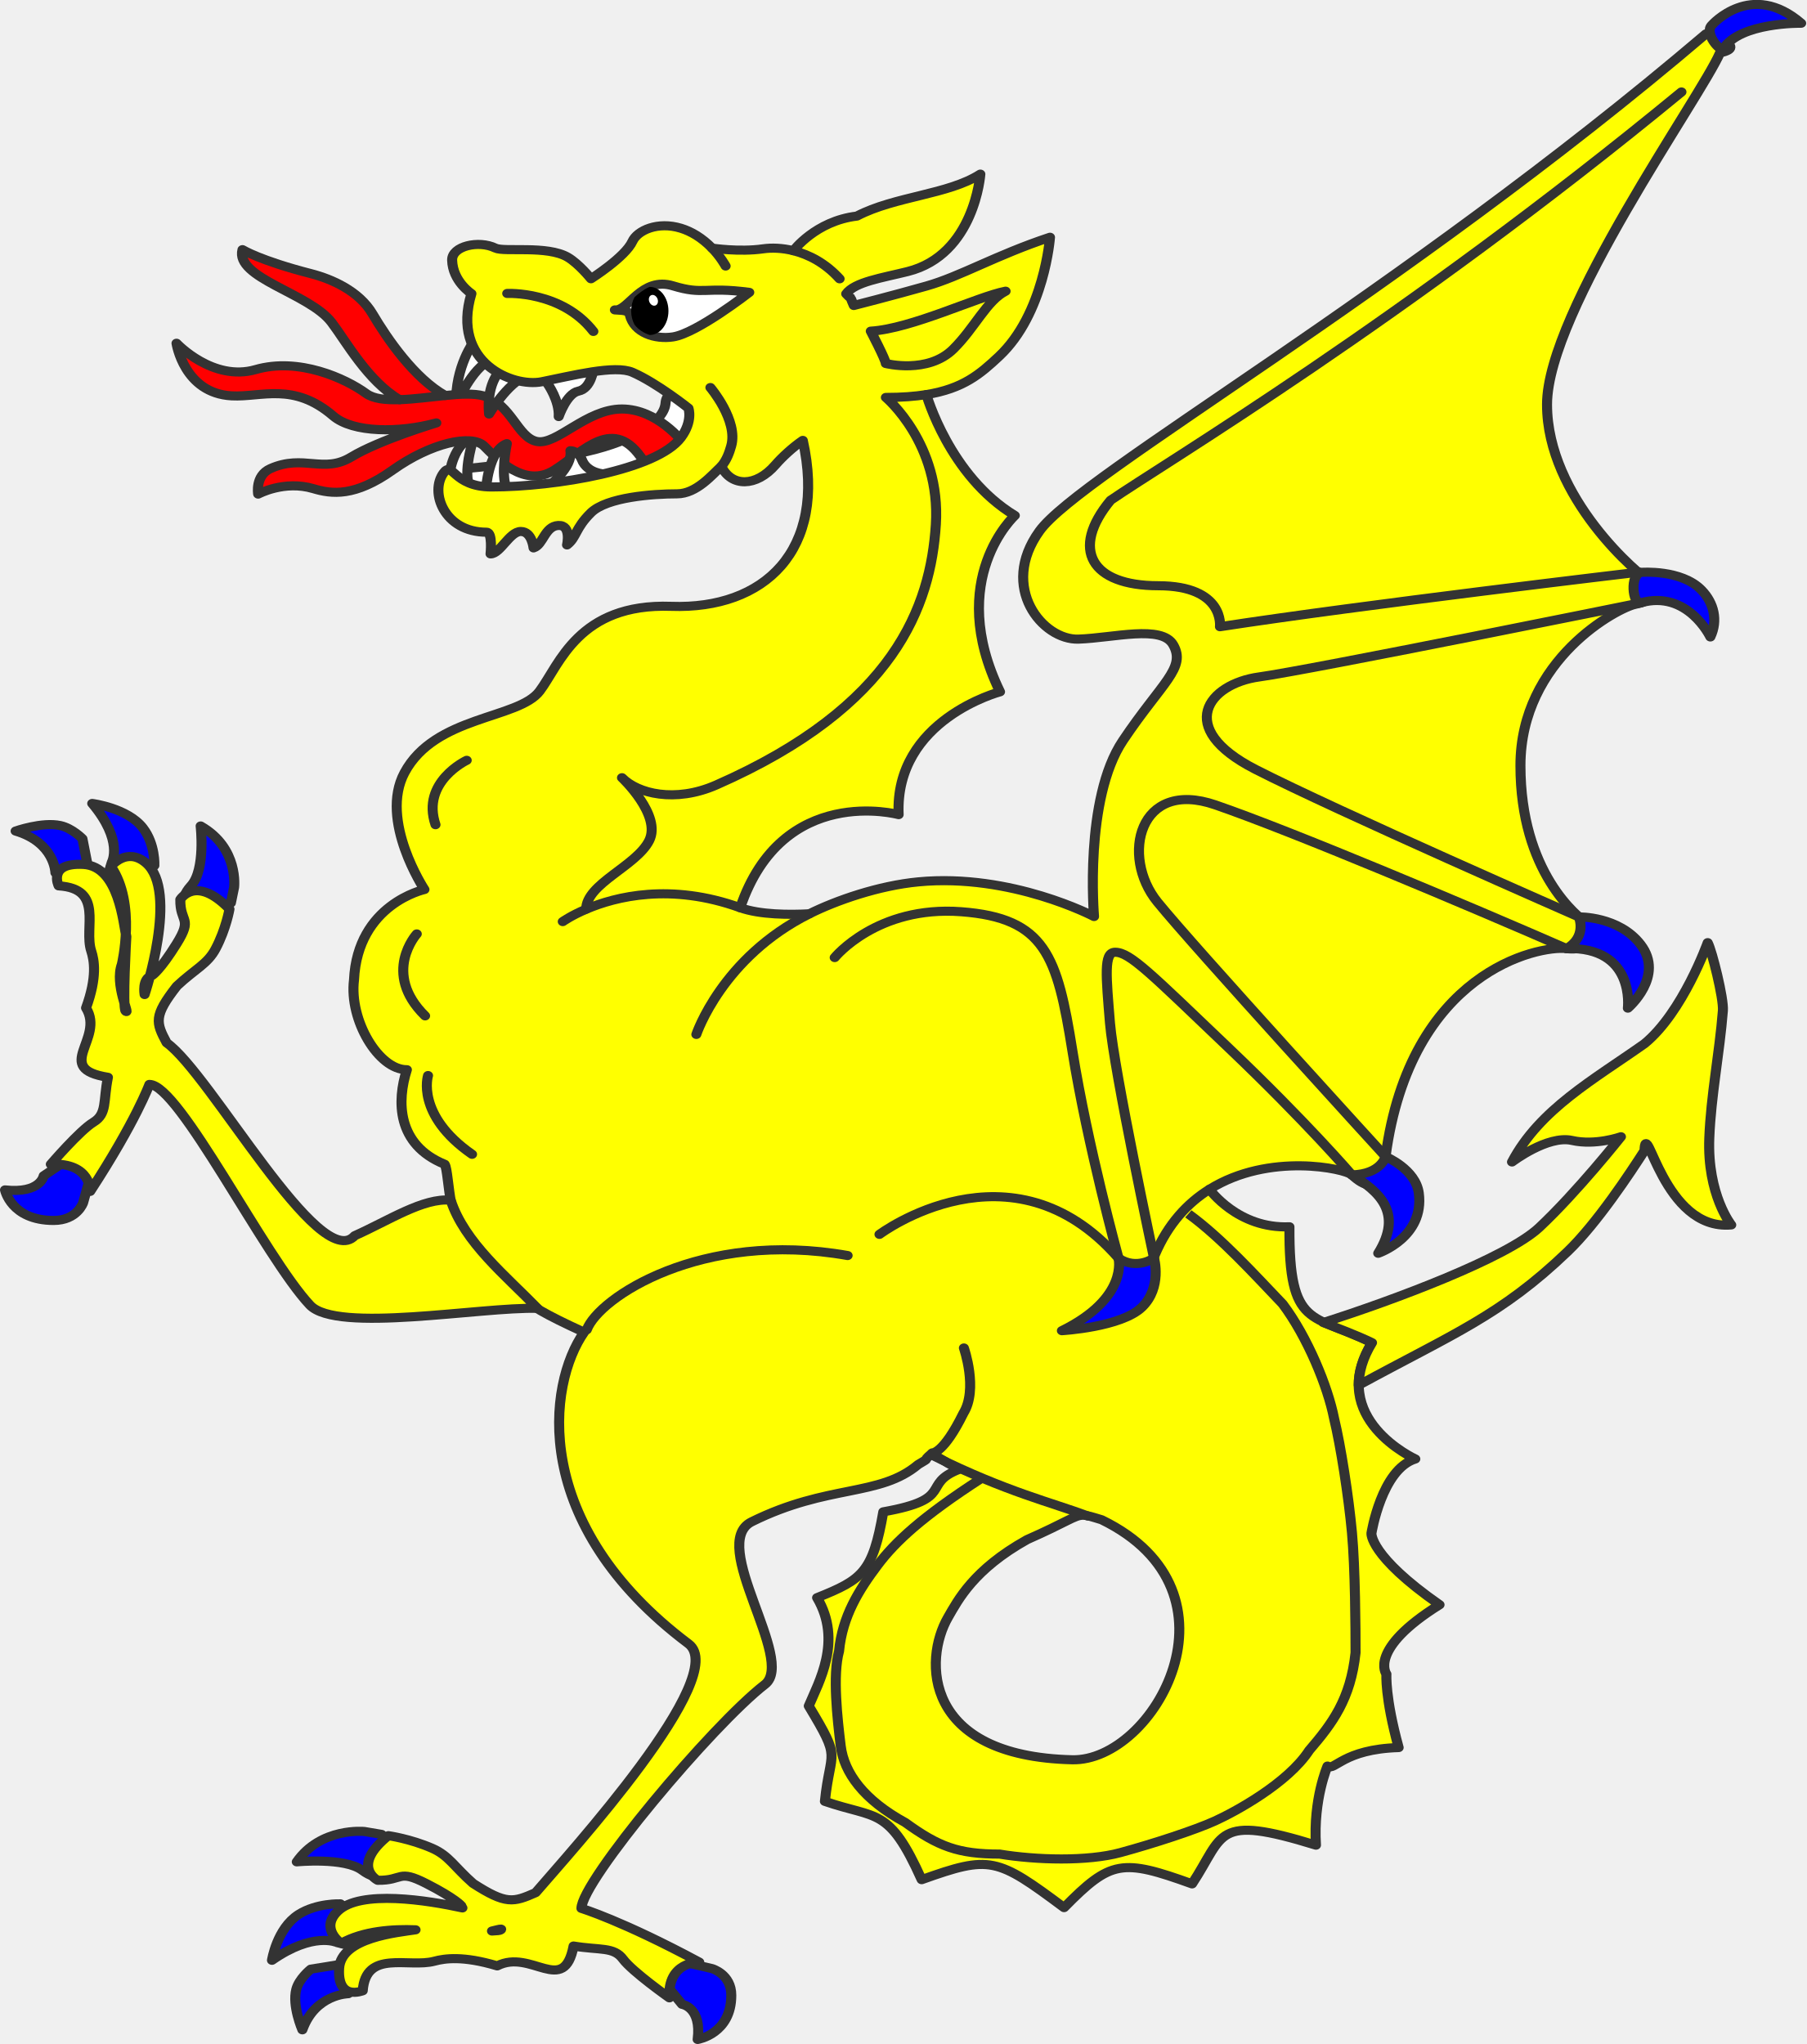
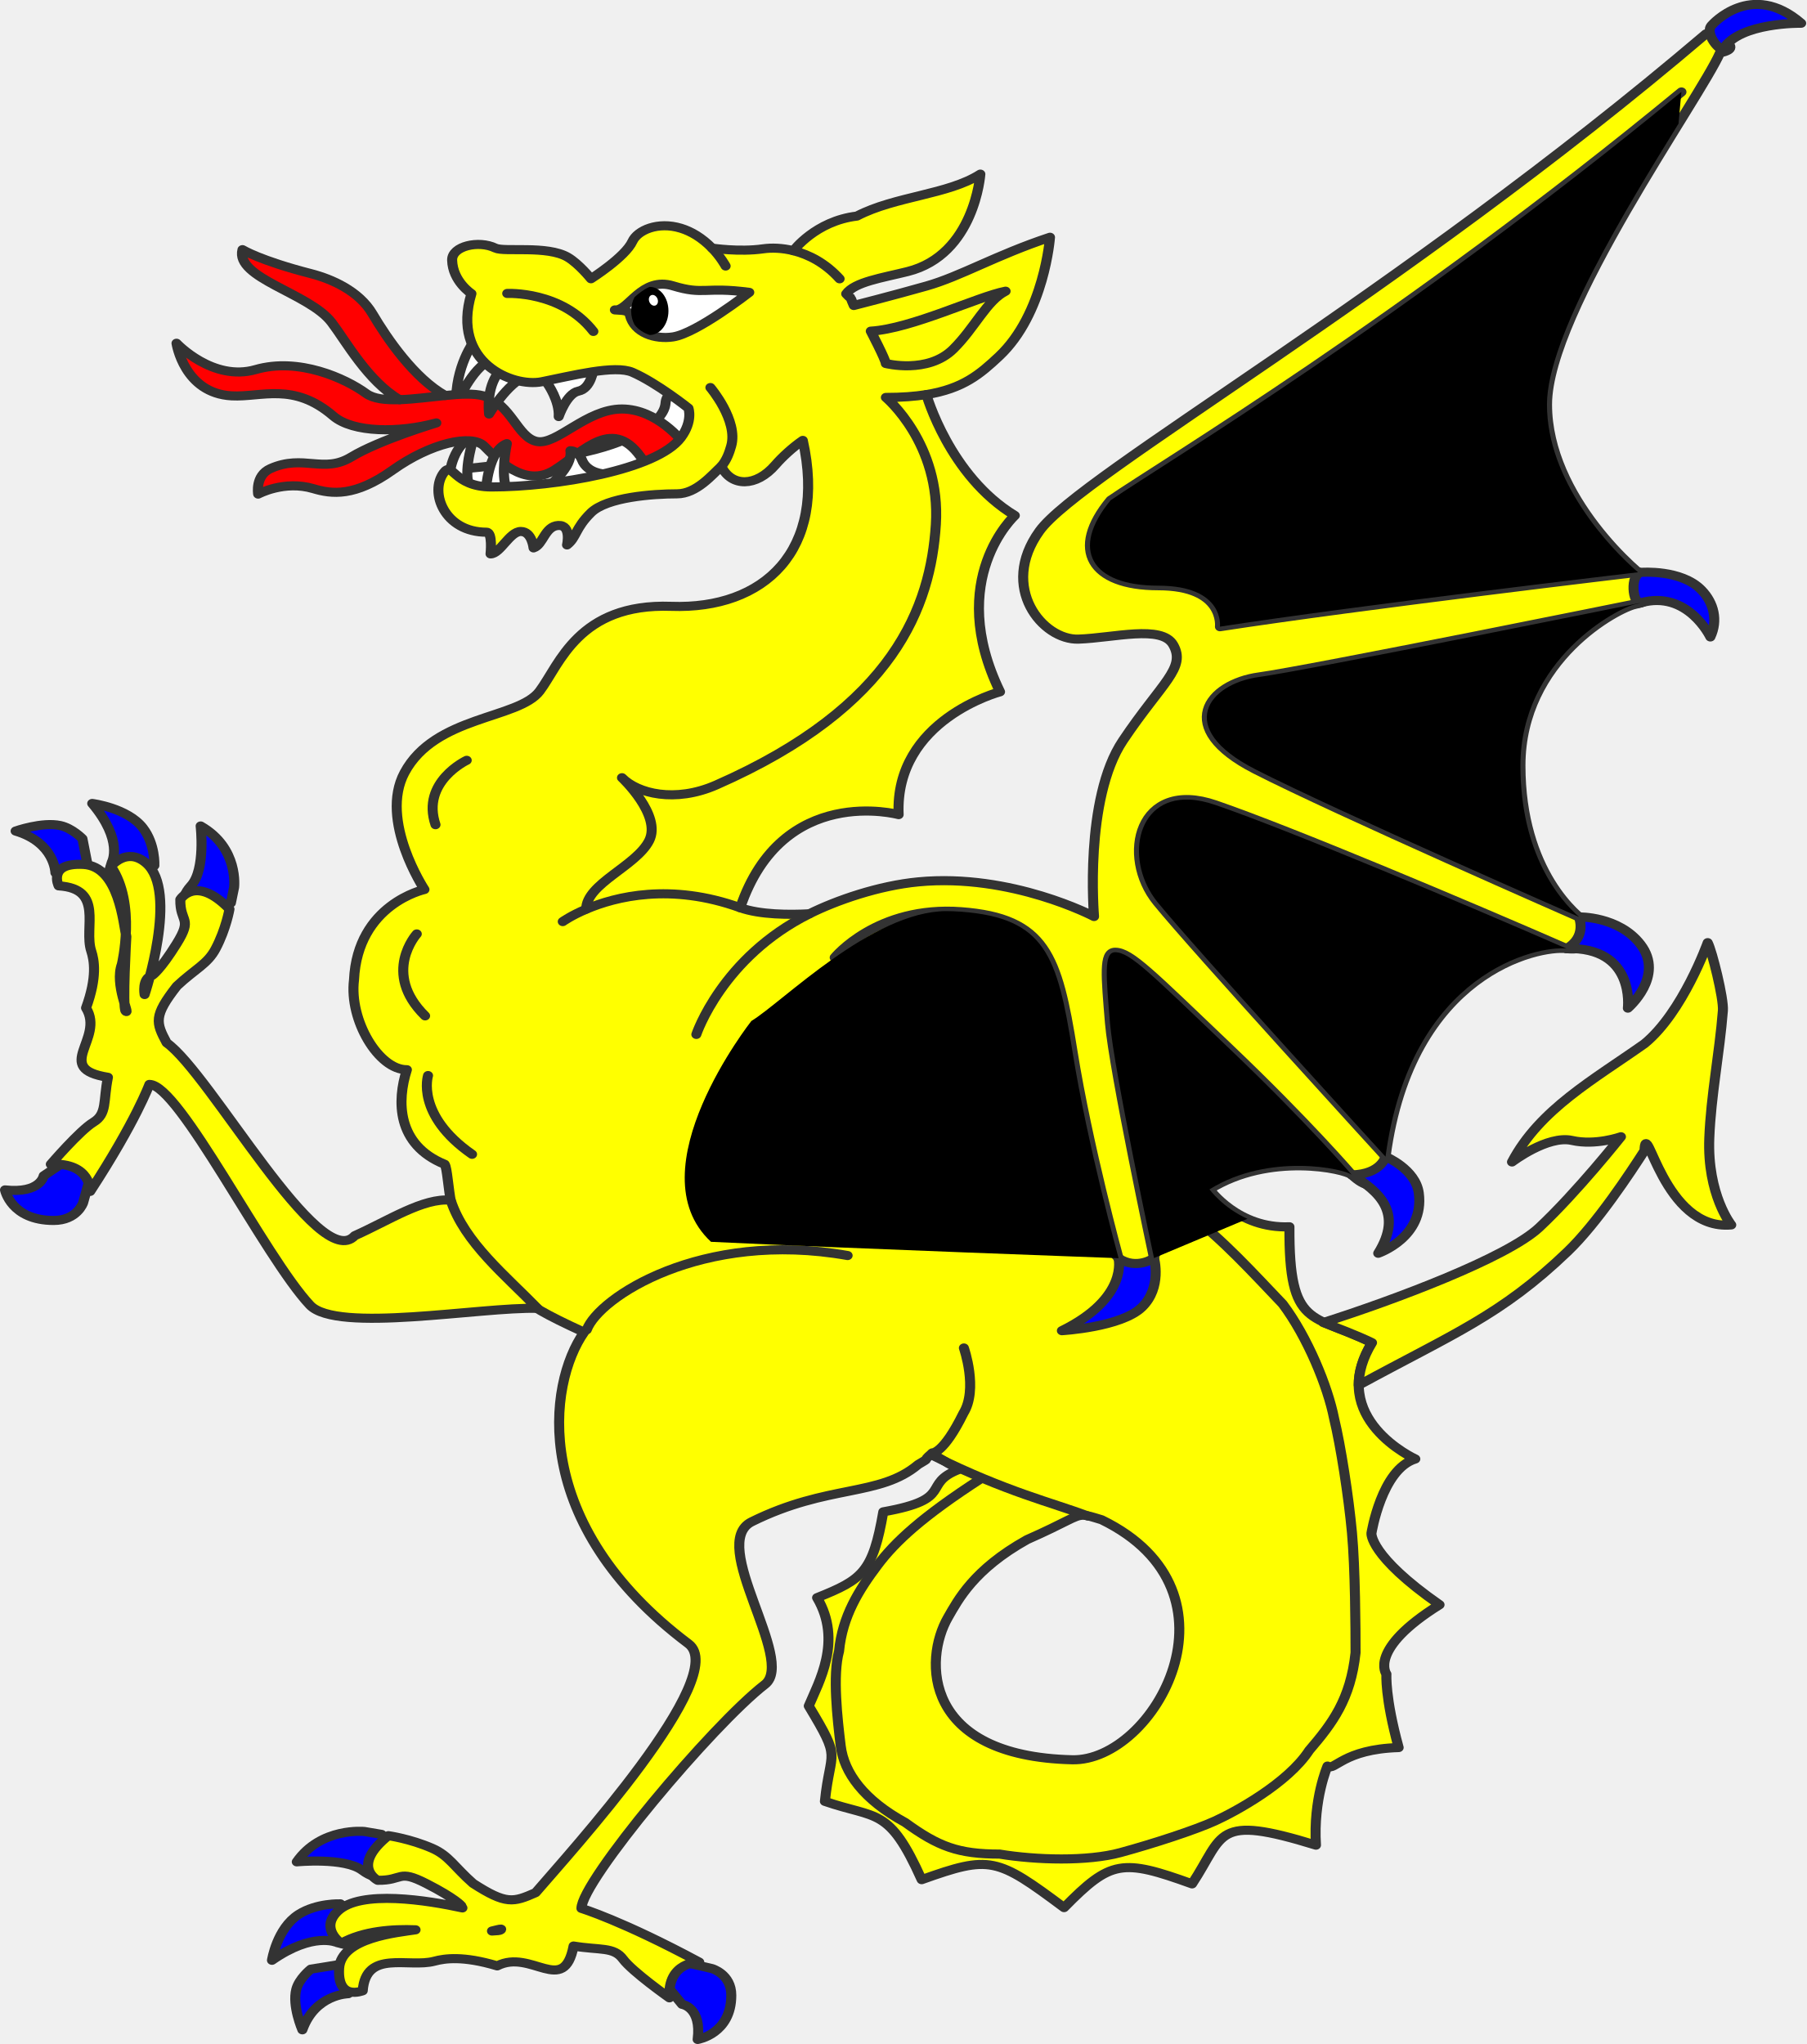
<svg xmlns="http://www.w3.org/2000/svg" id="svg2" height="534.769" width="472.522" version="1.0">
  <g transform="translate(-62.54025,-11.89705)" id="layer3" style="display:inline" />
  <g transform="translate(-62.54025,-11.89705)" id="layer4">
    <g id="g2637" transform="matrix(0.6599924,0,0,0.5989566,51.42597,-32.52093)">
      <g id="g2368" style="display:inline" transform="matrix(-1.718842,0,0,1.718842,-151.4636,-69.27701)">
        <g style="fill:#0000ff" id="armed-2">
          <path d="m -250.079,585.901 -5.132,6.905 c 0,0 -4.564,0.711 -3.595,8.926 0,0 -7.757,-1.403 -7.757,-11.223 0,-5.411 4.463,-6.787 4.463,-6.787 l 6.397,-1.63 z" style="fill:#0000ff;stroke:#333333;stroke-width:2.313;stroke-linecap:round;stroke-linejoin:round;stroke-miterlimit:4;stroke-dasharray:none" id="path7241" />
          <path d="m -181.453,587.325 3.217,2.778 c 0,0 7.636,0.107 10.588,9.18 0,0 2.41,-6.117 1.391,-10.322 -0.665,-2.746 -3.342,-5.093 -3.342,-5.093 l -6.206,-1.109 -4.077,1.326 z" style="fill:#0000ff;stroke:#333333;stroke-width:2.313;stroke-linecap:round;stroke-linejoin:round;stroke-miterlimit:4;stroke-dasharray:none" id="path7243" />
          <path d="m -185.911,549.62 3.957,-0.738 c 0,0 10.004,-1.151 15.594,7.715 0,0 -11.044,-1.187 -15.116,2.172 -4.072,3.358 -5.486,0.489 -5.486,0.489 l -0.621,-6.451 z" style="fill:#0000ff;stroke:#333333;stroke-width:2.313;stroke-linecap:round;stroke-linejoin:round;stroke-miterlimit:4;stroke-dasharray:none" id="path7245" />
          <path d="m -160.638,581.614 c 0,0 -1.133,-8.121 -6.176,-11.667 -4.172,-2.933 -9.595,-2.674 -9.595,-2.674 l -4.151,3.737 1.33,4.709 1.478,1.973 2.21,-0.61 c 5.4e-4,0 5.376,-2.758 14.904,4.532 z" style="fill:#0000ff;stroke:#333333;stroke-width:2.313;stroke-linecap:round;stroke-linejoin:round;stroke-miterlimit:4;stroke-dasharray:none" id="path7247" />
        </g>
        <path id="path7249" style="fill:#ffffff;stroke:#333333;stroke-width:2.313;stroke-linecap:round;stroke-linejoin:round;stroke-miterlimit:4;stroke-dasharray:none" d="m -201.306,202.945 c 0,0 -20.886,-1.931 -31.923,-4.738 -11.037,-2.807 -17.829,-7.72 -18.169,-12.283 -0.34,-4.562 -5.433,-1.755 -5.433,-1.755 l -3.566,5.089 5.774,13.336 24.282,7.194 21.056,1.755 7.642,-4.562 z" />
        <path id="path7251" style="fill:#ffffff;stroke:#333333;stroke-width:2.313;stroke-linecap:round;stroke-linejoin:round;stroke-miterlimit:4;stroke-dasharray:none" d="m -201.582,203.918 c 0,0 -0.819,-7.943 -5.637,-9.426 0,0 2.357,7.732 1.23,11.968 -1.046,3.929 0.922,0.742 0.922,0.742 z" />
        <path id="path7253" style="fill:#ffffff;stroke:#333333;stroke-width:2.313;stroke-linecap:round;stroke-linejoin:round;stroke-miterlimit:4;stroke-dasharray:none" d="m -207.322,170.026 c 0,0 4.509,6.566 4.202,16.204 0,0 -3.69,-9.427 -7.893,-11.227 z" />
        <g id="langued">
          <path d="m -246.285,200.559 c 6.848,-11.794 13.695,-2.359 20.544,2.359 6.848,4.717 13.315,-2.948 16.169,-6.094 2.854,-3.145 12.364,-0.786 21.114,6.094 8.75,6.88 14.076,6.094 18.261,4.717 6.737,-2.215 12.745,1.375 12.745,1.375 0,0 0.761,-4.717 -2.853,-6.487 -7.636,-3.737 -12.174,1.375 -18.642,-2.948 -6.467,-4.324 -19.592,-8.65 -19.592,-8.65 8.56,2.555 19.212,2.555 23.777,-1.768 9.13,-8.648 16.549,-4.717 23.396,-5.11 11.03,-0.633 12.745,-13.367 12.745,-13.367 0,0 -8.37,9.829 -18.261,6.683 -9.891,-3.145 -20.616,2.178 -25.489,6.094 -1.682,1.351 -4.474,1.672 -7.693,1.561 7.307,-4.675 12.352,-14.834 15.681,-19.645 5.158,-7.453 22.256,-11.205 20.545,-18.478 0,0 -3.995,2.752 -15.788,6.094 -4.773,1.352 -11.068,4.384 -14.174,10.186 -3.401,6.348 -9.718,16.465 -16.793,20.78 -3.461,-0.377 -6.635,-0.562 -8.788,0.092 -6.467,1.966 -7.799,10.614 -12.364,11.596 -4.565,0.982 -11.413,-8.255 -19.592,-8.255 -8.18,0 -14.076,8.452 -14.076,8.452 l 2.677,4.177 5.477,1.709 z" style="fill:#ff0000;stroke:#333333;stroke-width:2.313;stroke-linecap:round;stroke-linejoin:round;stroke-miterlimit:4;stroke-dasharray:none" id="path7255" />
        </g>
        <path id="path7257" style="fill:#ffffff;stroke:#333333;stroke-width:2.313;stroke-linecap:round;stroke-linejoin:round;stroke-miterlimit:4;stroke-dasharray:none" d="m -209.987,207.837 c 0,0 -0.513,-9.85 -4.818,-11.65 0,0 1.537,7.837 0,11.65 l 3.792,0.742 z" />
        <path id="path7259" style="fill:#ffffff;stroke:#333333;stroke-width:2.313;stroke-linecap:round;stroke-linejoin:round;stroke-miterlimit:4;stroke-dasharray:none" d="m -224.234,207.201 c 0,0 -5.842,-4.978 -5.227,-9.215 0,0 -1.845,0 -2.664,2.329 -1.21,3.438 -5.228,3.601 -5.228,3.601 l 2.152,2.86 z" />
        <path id="path7261" style="fill:#ffffff;stroke:#333333;stroke-width:2.313;stroke-linecap:round;stroke-linejoin:round;stroke-miterlimit:4;stroke-dasharray:none" d="m -213.676,177.121 c 0,0 3.69,3.283 2.973,11.545 0,0 -4.203,-7.838 -8.507,-9.639 l 2.254,-1.694 z" />
        <path id="path7263" style="fill:#ffffff;stroke:#333333;stroke-width:2.313;stroke-linecap:round;stroke-linejoin:round;stroke-miterlimit:4;stroke-dasharray:none" d="m -224.202,180.972 c 0,0 -2.796,4.345 -2.561,8.339 0,0 -1.824,-5.867 -4.537,-6.462 -2.949,-0.648 -3.467,-5.562 -3.467,-5.562 l 8.669,0.494 z" />
        <path id="path7265" style="fill:#ffff00;fill-opacity:1;stroke:#333333;stroke-width:2.313;stroke-linecap:round;stroke-linejoin:round;stroke-miterlimit:4;stroke-dasharray:none" d="m -491.323,92.063 c 70.942,66.539 144.261,111.941 153.673,126.318 9.412,14.377 -0.759,27.807 -8.978,27.489 -8.142,-0.314 -19.173,-3.693 -21.836,1.418 -3.083,5.918 2.583,9.563 11.587,24.363 9.002,14.799 6.661,44.711 6.661,44.711 0,0 19.037,-11.054 40.494,-8.81 9.181,0.959 18.925,4.71 25.146,8.121 4.513,0.262 11.374,0.272 15.957,-1.55 0.864,-26.853 -32.562,-28.96 -32.562,-28.96 0.974,-24.163 -22.962,-30.059 -22.962,-30.059 12.666,-28.694 -1.536,-40.34 -1.536,-40.34 15.101,-10.068 14.116,-31.04 14.116,-31.04 -8.479,-1.508 -12.39,-5.218 -16.738,-9.711 -10.486,-10.837 -11.759,-30.271 -11.759,-30.271 12.55,4.593 20.571,9.918 28.47,12.387 7.899,2.468 16.778,4.955 16.778,4.955 1.358,-3.394 -0.047,-0.782 1.748,-2.968 -1.949,-3.02 -8.31,-4.046 -14.156,-5.657 -15.481,-4.266 -16.778,-24.76 -16.778,-24.76 7.405,5.235 19.686,5.602 28.47,10.664 9.548,1.244 14.632,8.797 14.632,8.797 2.599,-0.712 5.047,-0.784 7.005,-0.477 5.525,0.865 11.759,-0.185 11.759,-0.185 2.37,-2.671 4.835,-4.247 7.166,-5.037 5.379,-1.822 10.047,0.546 11.201,3.328 1.653,3.987 9.561,9.499 9.561,9.499 0,0 2.796,-3.815 5.35,-5.471 4.747,-3.079 14.67,-1.232 16.711,-2.332 3.815,-2.055 10.045,-0.504 9.958,3.087 -0.131,5.407 -4.449,8.492 -4.449,8.492 4.777,17.467 -9.522,23.868 -16.208,22.402 -7.083,-1.552 -16.867,-4.351 -20.935,-2.398 -5.644,2.71 -12.898,9.101 -12.898,9.101 10e-6,0 -1.1,3.304 1.761,7.538 5.504,8.146 28.961,12.493 43.659,12.493 8.821,0 8.926,-6.726 11.017,-3.603 3.307,4.936 -0.141,15.102 -9.878,15.102 -1.47,0 -0.927,5.511 -0.927,5.511 -2.205,0 -4.406,-5.697 -6.979,-5.697 -2.572,0 -2.94,4.173 -2.94,4.173 -2.205,-0.76 -2.571,-5.507 -5.694,-5.697 -3.123,-0.191 -2.026,4.941 -2.026,4.941 -2.204,-1.899 -1.835,-4.187 -5.509,-8.174 -3.675,-3.986 -14.338,-4.809 -19.85,-4.809 -4.517,0 -8.165,-4.927 -10.223,-6.982 -2.311,5.223 -8.001,5.334 -12.474,-0.384 -1.551,-1.983 -4.064,-4.519 -6.316,-6.213 -5.689,27.999 8.945,43.008 30.351,42.168 21.405,-0.84 25.745,14.847 30.35,21.567 4.892,7.138 24.113,6.161 31.158,20.72 5.883,12.158 -4.608,29.675 -4.608,29.675 1e-5,0 15.434,3.666 16.248,22.985 1.149,10.263 -5.711,22.874 -12.196,22.813 2.325,7.913 2.378,19.064 -8.713,24.031 -1.203,2.006 -0.626,19.182 -7.521,21.779 -11.383,12.059 -6.355,11.69 -24.63,20.905 8.406,13.186 12.64,48.75 -24.074,79.169 -9.827,8.142 27.412,53.181 35.25,63.245 5.14,2.502 6.819,3.054 14.42,-2.345 4.358,-4.218 5.558,-7.061 9.441,-8.929 5.066,-2.437 10.104,-3.206 10.104,-3.206 8.812,7.807 2.45,11.34 2.45,11.34 -5.982,0.097 -4.526,-2.934 -11.242,0.848 -6.716,3.781 -8.038,5.617 -8.038,5.617 -0.06,0.207 -0.147,0.392 -0.252,0.556 7.86,-1.883 23.528,-4.742 28.788,0.874 4.169,4.452 -0.847,8.108 -0.847,8.108 -5.121,-3.175 -11.928,-3.648 -17.135,-3.418 3.996,0.693 17.18,1.953 17.625,9.777 0.475,8.346 -5.442,5.71 -5.442,5.71 -0.713,-10.554 -10.572,-5.741 -16.526,-7.511 -2.353,-0.7 -6.625,-1.413 -14.487,1.192 -7.862,-4.418 -15.35,7.823 -17.612,-5.047 -6.057,1.119 -9.264,0.135 -11.401,3.325 -2.137,3.19 -10.699,9.843 -10.699,9.843 0.475,-9.328 -6.886,-9.075 -6.886,-9.075 17.765,-10.527 27.172,-13.658 27.172,-13.658 1e-5,-6.88 -30.058,-46.455 -42.308,-56.913 -7.234,-6.176 13.157,-35.817 3.032,-41.346 -17.627,-9.627 -29.431,-6.245 -38.375,-14.533 -3.256,-2.117 -0.597,-0.433 -3.112,-2.782 -3.433,2.173 -3.888,2.5 -3.84,2.491 0.167,-0.089 0.524,-0.323 -2.516,1.497 8.959,3.798 0.704,7.524 17.506,10.81 2.411,15.256 4.711,17.17 15.268,21.819 -5.9,10.999 -0.335,21.555 1.92,27.516 -7.768,14.216 -4.963,10.698 -3.721,24.243 -11.982,4.56 -14.734,1.28 -22.313,19.898 -15.787,-6.218 -17.295,-5.675 -32.84,7.101 -10.781,-12.099 -13.394,-12.438 -29.516,-6.028 -7.523,-12.538 -5.021,-17.848 -28.576,-9.843 0.675,-11.676 -2.662,-20.097 -2.662,-20.097 -1.597,1.376 -3.582,-4.28 -16.407,-4.703 3.197,-12.811 2.821,-18.679 2.821,-18.679 0,0 4.317,-6.241 -12.249,-17.62 16.23,-12.469 15.705,-18.163 15.705,-18.163 5e-5,0 -2.344,-16.295 -10.117,-18.878 0,0 20.642,-10.319 9.996,-29.532 13.727,-7.524 19.182,-3.343 19.03,-29.474 11.897,0.573 18.433,-9.525 18.433,-9.525 -13.778,-9.487 -31.327,-5.205 -32.827,-3.656 -6.372,6.583 -7.364,-1.267 -7.773,-4.65 -5.678,-46.999 -35.191,-53.704 -41.739,-52.859 -6.547,0.845 -7.367,-4.654 -4.913,-6.346 2.455,-1.692 15.546,-13.104 15.546,-40.167 4e-5,-27.063 -22.498,-40.169 -26.59,-41.015 -4.091,-0.846 -6.546,-3.806 -3.681,-5.498 2.865,-1.692 24.14,-21.574 24.14,-45.254 0,-23.68 -35.465,-78.076 -39.885,-89.356 -6.889,-1.624 3.244,-4.822 3.244,-4.822 z m 143.741,376.449 c -1.029,-0.026 -2.127,0.406 -4.383,1.153 -34.358,18.41 -12.045,61.489 6.78,60.993 34.486,-0.909 34.265,-25.468 28.642,-36.193 -2.291,-4.369 -5.892,-12.168 -18.234,-19.752 -9.121,-4.426 -10.841,-6.15 -12.805,-6.2 z m 134.154,105.174 c -0.111,0.009 -0.11,0.072 0.04,0.212 0.155,0.145 0.906,0.234 2.013,0.278 -1.058,-0.282 -1.822,-0.509 -2.053,-0.49 z" />
        <path id="path7267" style="fill:#ffff00;stroke:#333333;stroke-width:2.313;stroke-linecap:round;stroke-linejoin:round;stroke-miterlimit:4;stroke-dasharray:none" d="m -268.619,314.128 c -9.743,-31.714 -36.536,-23.66 -36.536,-23.66 0.974,-24.163 -23.383,-31.211 -23.383,-31.211 12.666,-28.694 -3.41,-44.803 -3.41,-44.803 15.101,-10.067 20.391,-30.727 20.391,-30.727 2.627,0.467 5.692,0.722 9.343,0.722 0,0 -12.713,11.689 -11.522,32.311 1.192,20.623 9.365,46.185 50.636,66.176 9.532,4.617 18.169,2.154 21.744,-1.846 0,0 -9.234,9.541 -6.255,16.006 2.979,6.464 14.508,10.937 14.508,17.4 -6.772,-3.169 -19.463,-6.748 -35.515,-0.367 z" />
        <path id="path7269" style="fill:none;stroke:#333333;stroke-width:2.313;stroke-linecap:round;stroke-linejoin:round;stroke-miterlimit:4;stroke-dasharray:none" d="m -200.595,183.955 c 3.468,0.377 7.225,0.948 10.531,1.063" />
        <path id="path7271" style="fill:none;stroke:#333333;stroke-width:2.313;stroke-linecap:round;stroke-linejoin:round;stroke-miterlimit:4;stroke-dasharray:none" d="m -233.234,421.387 c -2.745,-8.162 -26.424,-25.453 -60.155,-18.87" />
        <path id="path7273" style="fill:none;stroke:#333333;stroke-width:2.313;stroke-linecap:round;stroke-linejoin:round;stroke-miterlimit:4;stroke-dasharray:none" d="m -313.254,453.444 c -16.776,9.157 -27.481,11.924 -35.498,15.254" />
        <path id="path7275" style="fill:none;stroke:#333333;stroke-width:2.313;stroke-linecap:round;stroke-linejoin:round;stroke-miterlimit:4;stroke-dasharray:none" d="m -227.698,317.652 c 0,0 -1.918,-1.524 -5.406,-3.157" />
        <path id="path7277" style="fill:none;stroke:#333333;stroke-width:2.313;stroke-linecap:round;stroke-linejoin:round;stroke-miterlimit:4;stroke-dasharray:none" d="m -258.505,346.325 c 0,0 -5.906,-19.59 -26.067,-30.646" />
        <path id="path7279" style="fill:none;stroke:#333333;stroke-width:2.313;stroke-linecap:round;stroke-linejoin:round;stroke-miterlimit:4;stroke-dasharray:none" d="m -300.737,397.136 c 0,0 -30.421,-25.145 -55.126,6.054 -2.397,3.027 -6.655,3.763 -8.388,-0.87 -3.058,-7.902 -7.576,-13.183 -12.593,-16.637" />
        <path id="path7281" style="fill:none;stroke:#333333;stroke-width:2.313;stroke-linecap:round;stroke-linejoin:round;stroke-miterlimit:4;stroke-dasharray:none" d="m -320.203,426.01 c 0,0 -3.338,10.507 0.124,16.612 4.607,10.306 7.112,10.035 7.112,10.035" />
        <path id="path7283" style="fill:none;stroke:#333333;stroke-width:2.313;stroke-linecap:round;stroke-linejoin:round;stroke-miterlimit:4;stroke-dasharray:none" d="m -264.258,201.972 c -1.267,-1.619 -1.838,-3.485 -2.279,-5.177 -1.679,-6.448 4.794,-14.86 4.794,-14.86" />
        <path id="path7285" style="fill:none;stroke:#333333;stroke-width:2.313;stroke-linecap:round;stroke-linejoin:round;stroke-miterlimit:4;stroke-dasharray:none" d="m -262.133,146.497 c -2.021,2.278 -3.124,4.556 -3.124,4.556" />
        <path id="path7287" style="fill:none;stroke:#333333;stroke-width:2.313;stroke-linecap:round;stroke-linejoin:round;stroke-miterlimit:4;stroke-dasharray:none" d="m -291.542,154.302 c 3.302,-4.019 7.123,-6.174 10.652,-7.141" />
        <path id="path7289" style="fill:#ffffff;stroke:#333333;stroke-width:2.313;stroke-linecap:round;stroke-linejoin:round;stroke-miterlimit:4;stroke-dasharray:none" d="m -239.719,162.205 c -3.111,0.425 -6.105,-8.566 -13.393,-6.117 -7.158,2.405 -7.256,0.157 -17.599,1.66 0,0 12.075,10.399 17.599,11.319 4.04,0.673 8.907,-0.92 9.952,-5.592 0.295,-1.32 2.016,-1.117 3.442,-1.27 z" />
        <path id="path7291" style="fill:none;stroke:#333333;stroke-width:2.313;stroke-linecap:round;stroke-linejoin:round;stroke-miterlimit:4;stroke-dasharray:none" d="m -329.819,157.449 c 6.359,1.344 21.705,9.551 31.087,10.156 0,0 -3.463,7.31 -3.463,8.22 0,0 -9.676,2.726 -15.54,-3.637 -5.007,-5.432 -7.685,-12.315 -12.084,-14.739 z" />
        <path id="path7293" style="stroke-width:2.313;stroke-miterlimit:4;stroke-dasharray:none" d="m -247.771,156.359 c 0.025,0 0.049,0.004 0.074,0.005 1.317,0.632 2.439,1.609 3.438,2.588 0.495,0.994 0.787,2.206 0.787,3.516 0,1.291 -0.284,2.485 -0.764,3.472 -0.861,1.236 -2.083,2.104 -3.466,2.632 -0.023,7.5e-4 -0.046,0.005 -0.069,0.005 -2.374,0 -4.299,-2.735 -4.299,-6.109 0,-3.374 1.924,-6.109 4.298,-6.109 z m -1.27,4.735 c 0.527,0.192 1.152,-0.247 1.394,-0.98 0.242,-0.734 0.012,-1.483 -0.515,-1.675 -0.528,-0.191 -1.152,0.247 -1.395,0.98 -0.243,0.734 -0.012,1.483 0.516,1.675 z" />
        <path id="path7295" style="fill:none;stroke:#333333;stroke-width:2.313;stroke-linecap:round;stroke-linejoin:round;stroke-miterlimit:4;stroke-dasharray:none" d="m -234.757,167.675 c 7.302,-10.353 19.867,-9.651 19.867,-9.651" />
        <g style="fill:#0000ff" id="armed-3">
          <path d="m -492.739,89.777 c 0,0 -9.048,-11.423 -20.551,-0.426 0,0 14.114,-0.263 17.947,6.486 0.572,1.007 4.58,-3.984 2.605,-6.06 z" style="fill:#0000ff;stroke:#333333;stroke-width:2.313;stroke-linecap:round;stroke-linejoin:round;stroke-miterlimit:4;stroke-dasharray:none" id="path7297" />
          <path d="m -476.476,228.9 c 0,0 -9.098,-0.789 -13.762,4.419 -2.964,3.308 -3.884,7.853 -2.111,11.999 0,0 5.25,-12.026 16.05,-8.677 1.866,0.578 2.623,-7.355 -0.176,-7.741 z" style="fill:#0000ff;stroke:#333333;stroke-width:2.313;stroke-linecap:round;stroke-linejoin:round;stroke-miterlimit:4;stroke-dasharray:none" id="path7299" />
          <path d="m -459.185,324.514 c -15.966,-0.51 -14.14,15.133 -14.14,15.133 0,0 -8.573,-8.104 -2.919,-16.208 5.034,-7.216 14.226,-6.973 14.226,-6.973 0,0 -1.993,4.977 2.833,8.048 z" style="fill:#0000ff;stroke:#333333;stroke-width:2.313;stroke-linecap:round;stroke-linejoin:round;stroke-miterlimit:4;stroke-dasharray:none" id="path7301" />
          <path d="m -409.672,382.022 c -6.277,4.212 -11.929,9.648 -6.082,19.918 0,0 -10.717,-4.026 -9.353,-15.302 0.74,-6.112 7.661,-9.266 7.661,-9.266 0,0 0.997,4.466 7.775,4.651 z" style="fill:#0000ff;stroke:#333333;stroke-width:2.313;stroke-linecap:round;stroke-linejoin:round;stroke-miterlimit:4;stroke-dasharray:none" id="path7303" />
          <path d="m -355.863,403.19 c 0,0 -2.431,10.039 13.06,18.424 0,0 -13.663,-0.854 -18.441,-5.946 -4.721,-5.032 -2.804,-12.502 -2.804,-12.502 0,0 3.977,3.099 8.185,0.025 z" style="fill:#0000ff;stroke:#333333;stroke-width:2.313;stroke-linecap:round;stroke-linejoin:round;stroke-miterlimit:4;stroke-dasharray:none" id="path7305" />
        </g>
        <path id="path7307" style="fill:none;stroke:#333333;stroke-width:2.313;stroke-linecap:round;stroke-linejoin:round;stroke-miterlimit:4;stroke-dasharray:none" d="m -290.408,326.794 c 0,0 -9.72,-13.258 -29.16,-11.651 -19.439,1.607 -22.162,11.249 -25.66,35.356 -3.498,24.106 -10.635,52.692 -10.635,52.692" />
        <path id="path7309" style="fill:none;stroke:#333333;stroke-width:2.313;stroke-linecap:round;stroke-linejoin:round;stroke-miterlimit:4;stroke-dasharray:none" d="m -364.048,403.166 c 0,0 9.27,-47.844 10.154,-59.736 0.885,-11.892 1.476,-17.983 -1.18,-17.99 -3.437,-0.01 -8.264,5.488 -26.262,24.393 -17.999,18.904 -28.336,32.19 -28.336,32.19" />
        <path id="path7311" style="fill:none;stroke:#333333;stroke-width:2.313;stroke-linecap:round;stroke-linejoin:round;stroke-miterlimit:4;stroke-dasharray:none" d="m -417.447,377.371 c 0,0 44.137,-53.184 52.635,-64.737 8.497,-11.554 4.289,-31.342 -13.378,-24.64 -17.667,6.701 -58.451,25.668 -80.996,36.52" />
        <path id="path7313" style="fill:none;stroke:#333333;stroke-width:2.313;stroke-linecap:round;stroke-linejoin:round;stroke-miterlimit:4;stroke-dasharray:none" d="m -462.019,316.465 c 0,0 55.855,-26.948 74.595,-37.511 18.74,-10.563 10.789,-21.713 -0.853,-23.473 -11.641,-1.76 -88.022,-18.841 -88.022,-18.841" />
        <path id="path7315" style="fill:none;stroke:#333333;stroke-width:2.313;stroke-linecap:round;stroke-linejoin:round;stroke-miterlimit:4;stroke-dasharray:none" d="m -475.914,228.835 c 0,0 64.006,8.333 96.655,13.879 0,0 -1.166,-10.413 14.264,-10.413 15.43,0 20.351,-9.243 10.959,-21.721 -12.446,-9.424 -67.637,-45.705 -131.646,-103.759" />
        <path id="path7317" style="fill:none;stroke:#333333;stroke-width:2.313;stroke-linecap:round;stroke-linejoin:round;stroke-miterlimit:4;stroke-dasharray:none" d="m -205.546,276.667 c 0,0 10.554,5.453 7.196,16.36" />
        <path id="path7319" style="fill:none;stroke:#333333;stroke-width:2.313;stroke-linecap:round;stroke-linejoin:round;stroke-miterlimit:4;stroke-dasharray:none" d="m -194.032,320.789 c 0,0 8.156,9.915 -1.919,20.821" />
        <path id="path7321" style="fill:none;stroke:#333333;stroke-width:2.313;stroke-linecap:round;stroke-linejoin:round;stroke-miterlimit:4;stroke-dasharray:none" d="m -196.63,356.78 c 0,0 2.918,9.995 -10.149,20.011" />
        <path id="path7323" style="fill:none;fill-rule:evenodd;stroke:#333333;stroke-width:2.313;stroke-linecap:butt;stroke-linejoin:miter;stroke-miterlimit:4;stroke-dasharray:none;stroke-opacity:1" d="m -324.245,459.141 c 13.673,9.744 19.86,16.087 23.963,22.095 4.259,6.238 8.091,12.879 8.869,21.828 1.527,6.111 0.382,17.187 -0.382,24.062 -0.764,6.875 -5.345,13.75 -14.889,19.479 -7.635,6.111 -12.217,8.021 -21.761,8.021 -8.399,1.528 -20.234,1.91 -27.869,-0.382 -7.635,-2.292 -17.18,-5.729 -21.761,-8.021 -4.581,-2.292 -16.798,-9.548 -21.761,-17.951 -5.345,-6.875 -9.544,-12.986 -10.69,-24.826 0,-6.111 0.066,-21.35 0.829,-30.517 0.764,-9.167 2.607,-22.191 4.134,-29.066 1.434,-8.048 6.108,-20.625 11.835,-29.027 6.332,-7.284 14.125,-16.805 21.761,-22.916" />
        <g id="g7325" transform="matrix(0,0.423929,0.423742,0,-391.8574,479.1218)">
          <g id="armed-1">
            <path d="m -240.63,653.604 12.111,16.289 c 0,0 10.772,1.677 8.483,21.056 0,0 18.306,-3.31 18.306,-26.474 0,-12.764 -10.532,-16.009 -10.532,-16.009 l -15.096,-3.846 z" style="display:inline;opacity:1;fill:#0000ff;fill-opacity:1;stroke:#333333;stroke-width:5.458;stroke-linecap:round;stroke-linejoin:round;stroke-miterlimit:4;stroke-dasharray:none" id="path7327" />
            <path d="m -402.583,656.965 -7.593,6.554 c 0,0 -18.02,0.252 -24.986,21.656 0,0 -5.687,-14.429 -3.284,-24.348 1.568,-6.477 7.887,-12.014 7.887,-12.014 l 14.646,-2.616 9.621,3.128 z" style="display:inline;opacity:1;fill:#0000ff;fill-opacity:1;stroke:#333333;stroke-width:5.458;stroke-linecap:round;stroke-linejoin:round;stroke-miterlimit:4;stroke-dasharray:none" id="path7329" />
            <path d="m -392.063,568.021 -9.338,-1.741 c 0,0 -23.609,-2.715 -36.801,18.198 0,0 26.063,-2.8 35.673,5.123 9.609,7.922 12.947,1.155 12.947,1.155 l 1.465,-15.217 z" style="display:inline;opacity:1;fill:#0000ff;fill-opacity:1;stroke:#333333;stroke-width:5.458;stroke-linecap:round;stroke-linejoin:round;stroke-miterlimit:4;stroke-dasharray:none" id="path7331" />
            <path d="m -451.705,643.492 c 0,0 2.673,-19.157 14.575,-27.52 9.846,-6.919 22.644,-6.308 22.644,-6.308 l 9.797,8.814 -3.139,11.107 -3.488,4.655 -5.216,-1.439 c -0.001,0 -12.687,-6.506 -35.173,10.691 z" style="display:inline;opacity:1;fill:#0000ff;fill-opacity:1;stroke:#333333;stroke-width:5.458;stroke-linecap:round;stroke-linejoin:round;stroke-miterlimit:4;stroke-dasharray:none" id="path7333" />
          </g>
          <path id="path7335" style="display:inline;opacity:1;fill:#ffff00;fill-opacity:1;stroke:#333333;stroke-width:5.458;stroke-linecap:round;stroke-linejoin:round;stroke-miterlimit:4;stroke-dasharray:none" d="m -192.594,500.615 c 23.191,19.206 -97.116,78.604 -115.613,102.344 -12.129,5.902 -16.096,7.208 -34.036,-5.529 -10.285,-9.95 -13.116,-16.657 -22.279,-21.062 -11.956,-5.748 -23.848,-7.577 -23.848,-7.577 -20.795,18.415 -5.788,26.752 -5.788,26.752 14.117,0.229 10.678,-6.929 26.528,1.991 15.85,8.919 18.98,13.269 18.98,13.269 1.682,5.79 11.492,4.178 11.492,4.178 0,0 -62.019,-18.75 -78.837,-0.8 -9.838,10.502 1.988,19.105 1.988,19.105 22.424,-13.895 58.714,-5.924 58.714,-5.924 12.332,4.055 30.892,-4.71 28.065,-2.066 -1.982,1.853 -44.745,-0.382 -44.745,-0.382 -6.728,1.618 -42.069,3.7 -43.189,23.385 -1.122,19.687 12.854,13.446 12.854,13.446 1.682,-24.896 24.952,-13.528 39.003,-17.705 5.553,-1.651 15.631,-3.341 34.184,2.804 18.553,-10.422 36.233,18.451 41.571,-11.909 14.295,2.641 21.862,0.326 26.906,7.852 5.044,7.526 25.228,23.231 25.228,23.231 -1.12,-22.005 16.256,-21.424 16.256,-21.424 -41.925,-24.833 -64.119,-32.214 -64.119,-32.214 0,-16.228 103.381,-62.721 132.291,-87.39 17.073,-14.568 0.985,-92.979 1.944,-123.86 -19.33,17.038 -39.472,39.767 -64.848,47.259 -1.537,14.9 12.15,33.594 21.298,52.224 z" />
        </g>
        <path id="path2161" style="display:inline;fill:#ffff00;fill-opacity:1;stroke:#333333;stroke-width:2.313;stroke-linecap:round;stroke-linejoin:round;stroke-miterlimit:4;stroke-dasharray:none" d="m -491.734,323.004 c -0.992,2.09 -3.728,14.185 -3.506,17.271 0.795,11.021 2.743,21.476 3.135,32.368 0.52,14.436 -5.062,22.094 -5.062,22.094 15.677,1.551 19.702,-28.077 20.001,-18.883 3.257,5.579 10.962,18.487 17.762,25.673 15.373,16.246 26.469,20.921 48.143,33.929 0.015,-3.2 -0.861,-6.808 -3.062,-10.781 3.246,-1.779 8.869,-4.102 11.225,-5.128 -16.332,-5.72 -42.335,-16.458 -49.793,-24.159 -8.776,-9.061 -18.839,-23.057 -18.839,-23.057 -1e-5,0 5.833,2.3 11.281,0.938 5.631,-1.408 13.844,5.469 13.844,5.469 -6.376,-13.401 -18.93,-20.992 -30.562,-30.062 -8.85,-7.975 -14.567,-25.67 -14.567,-25.67 z" />
-         <path id="path3151" style="fill:url(#radialGradient2107-633-9-751-586-978-917-792-322-3-960-998);fill-opacity:1;stroke:none;stroke-width:2.313;stroke-linecap:round;stroke-linejoin:round;stroke-miterlimit:4;stroke-dasharray:none" d="m -485.666,106.804 0.66,8.065 c 11.943,21.333 30.34,54.28 30.34,71.374 0,19.396 -14.257,36.242 -20.996,42.634 0.773,0.1 63.956,8.309 96.406,13.82 2e-5,1e-5 -1.176,-10.411 14.254,-10.411 15.43,2e-5 20.348,-9.223 10.956,-21.702 -12.446,-9.424 -67.611,-45.726 -131.619,-103.78 z m 9.38,129.845 c 0.371,0.123 0.729,0.246 1.136,0.33 4.092,0.846 26.602,13.958 26.602,41.021 4e-5,22.477 -9.018,34.135 -13.484,38.418 v 0.037 c -1e-5,0 55.864,-26.939 74.604,-37.502 18.74,-10.563 10.799,-21.701 -0.843,-23.462 -11.641,-1.76 -88.015,-18.843 -88.015,-18.843 z m 104.101,50.002 c -1.789,0.078 -3.801,0.519 -6.009,1.356 -17.667,6.701 -58.435,25.66 -80.98,36.512 6.547,-0.845 36.058,5.862 41.736,52.862 10e-6,0 44.12,-53.185 52.618,-64.739 7.435,-10.11 5.16,-26.535 -7.365,-25.991 z m 56.099,28.337 c -0.552,-0.004 -1.115,0.015 -1.686,0.037 -0.588,0.022 -1.188,0.06 -1.795,0.11 -19.439,1.607 -22.151,11.269 -25.65,35.376 -3.498,24.106 -10.663,52.678 -10.663,52.678 0,0 61.922,-2.465 93.993,-4.158 17.815,-18.191 -9.307,-56.12 -9.307,-56.12 -7.146,-4.766 -27.771,-27.814 -44.893,-27.923 z m -38.987,10.448 c -3.437,-0.01 -8.274,5.51 -26.273,24.415 -17.999,18.904 -28.325,32.186 -28.325,32.186 1.5,-1.549 19.053,-5.821 32.832,3.666 0,0 -3.057,4.672 -8.758,7.478 l 21.546,9.971 c 0,0 9.265,-47.825 10.15,-59.717 0.885,-11.892 1.483,-17.992 -1.173,-17.999 z" />
+         <path id="path3151" style="fill-opacity:1;stroke:none;stroke-width:2.313;stroke-linecap:round;stroke-linejoin:round;stroke-miterlimit:4;stroke-dasharray:none" d="m -485.666,106.804 0.66,8.065 c 11.943,21.333 30.34,54.28 30.34,71.374 0,19.396 -14.257,36.242 -20.996,42.634 0.773,0.1 63.956,8.309 96.406,13.82 2e-5,1e-5 -1.176,-10.411 14.254,-10.411 15.43,2e-5 20.348,-9.223 10.956,-21.702 -12.446,-9.424 -67.611,-45.726 -131.619,-103.78 z m 9.38,129.845 c 0.371,0.123 0.729,0.246 1.136,0.33 4.092,0.846 26.602,13.958 26.602,41.021 4e-5,22.477 -9.018,34.135 -13.484,38.418 v 0.037 c -1e-5,0 55.864,-26.939 74.604,-37.502 18.74,-10.563 10.799,-21.701 -0.843,-23.462 -11.641,-1.76 -88.015,-18.843 -88.015,-18.843 z m 104.101,50.002 c -1.789,0.078 -3.801,0.519 -6.009,1.356 -17.667,6.701 -58.435,25.66 -80.98,36.512 6.547,-0.845 36.058,5.862 41.736,52.862 10e-6,0 44.12,-53.185 52.618,-64.739 7.435,-10.11 5.16,-26.535 -7.365,-25.991 z m 56.099,28.337 c -0.552,-0.004 -1.115,0.015 -1.686,0.037 -0.588,0.022 -1.188,0.06 -1.795,0.11 -19.439,1.607 -22.151,11.269 -25.65,35.376 -3.498,24.106 -10.663,52.678 -10.663,52.678 0,0 61.922,-2.465 93.993,-4.158 17.815,-18.191 -9.307,-56.12 -9.307,-56.12 -7.146,-4.766 -27.771,-27.814 -44.893,-27.923 z m -38.987,10.448 c -3.437,-0.01 -8.274,5.51 -26.273,24.415 -17.999,18.904 -28.325,32.186 -28.325,32.186 1.5,-1.549 19.053,-5.821 32.832,3.666 0,0 -3.057,4.672 -8.758,7.478 l 21.546,9.971 c 0,0 9.265,-47.825 10.15,-59.717 0.885,-11.892 1.483,-17.992 -1.173,-17.999 z" />
      </g>
    </g>
  </g>
</svg>
